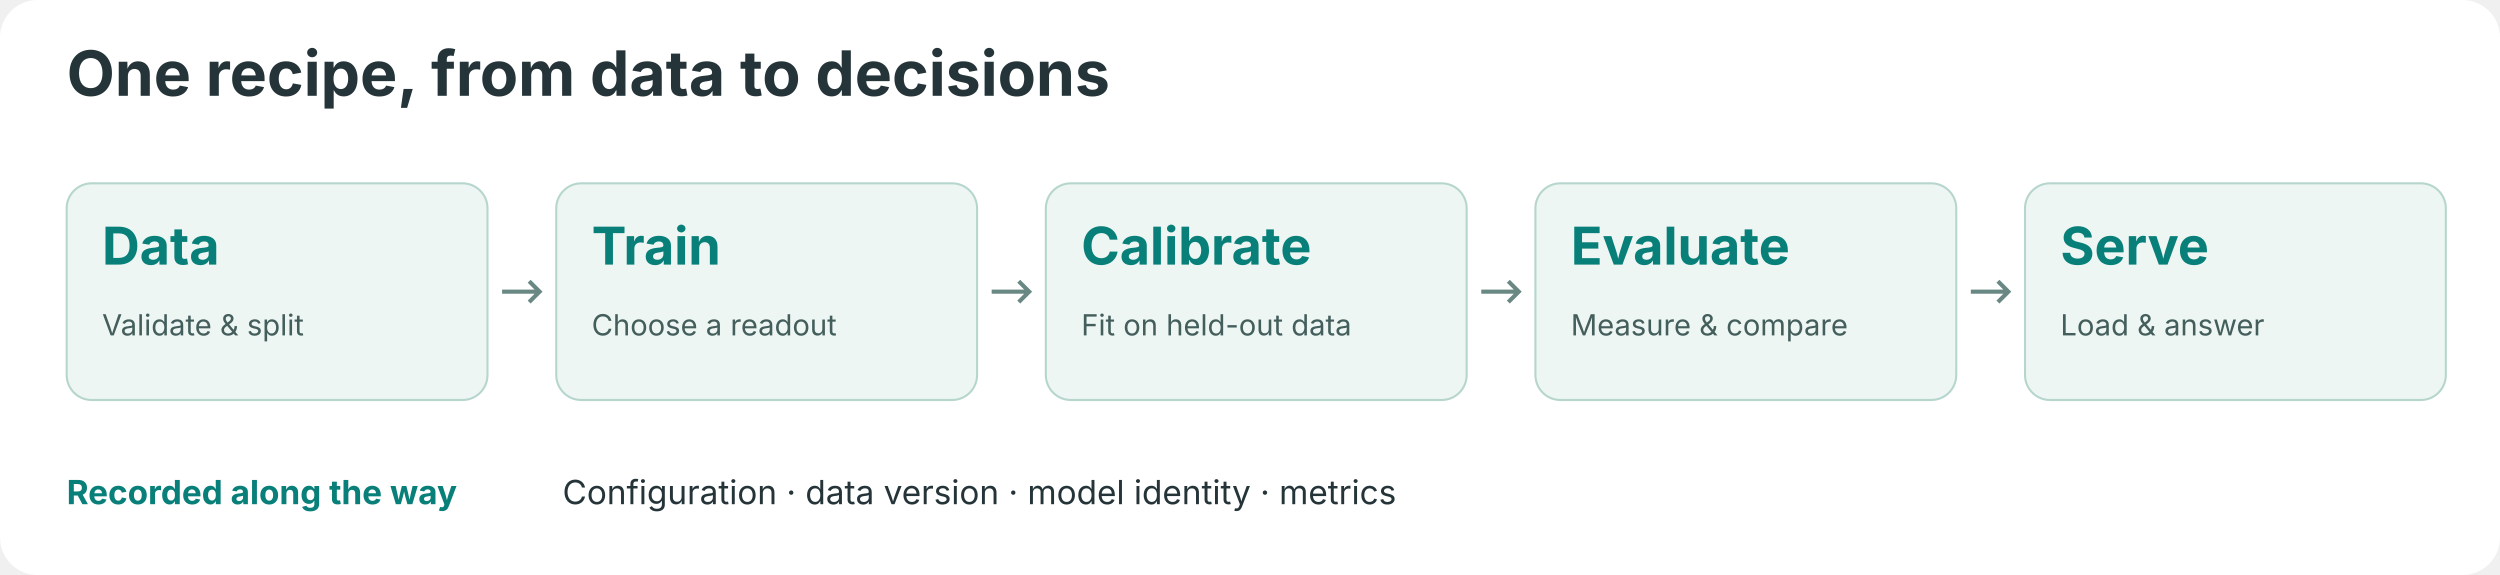
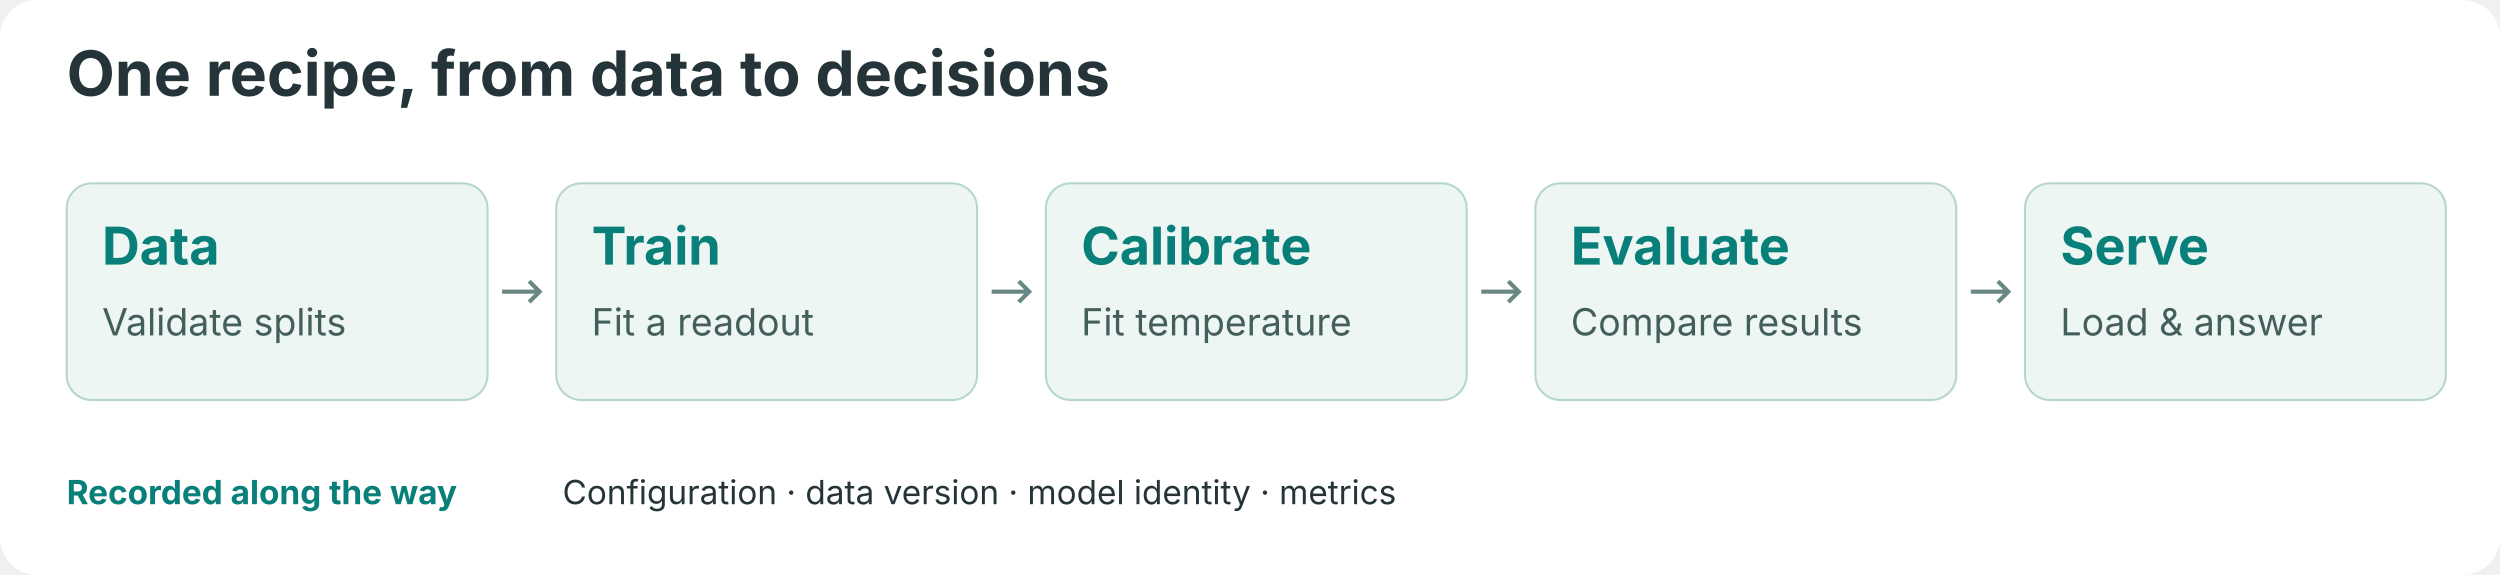
<svg xmlns="http://www.w3.org/2000/svg" width="1200" height="276" viewBox="0 0 1200 276" role="img" aria-labelledby="title">
  <style>text {font-family: "Inter", "DejaVu Sans", Arial, sans-serif}</style>
  <rect width="1200" height="276" rx="18" fill="#ffffff" />
  <text x="32" y="46" font-size="30" fill="#243438" font-weight="650">One recipe, from data to decisions</text>
  <rect x="32" y="88" width="202" height="104" rx="12" fill="#edf6f3" stroke="#b6d6cd" />
  <text x="49" y="127" font-size="25" fill="#087f78" font-weight="650">Data</text>
-   <text x="49" y="161" font-size="14" fill="#435e5b" font-weight="400">Validate &amp; split</text>
+   <text x="49" y="161" font-size="18" fill="#435e5b" font-weight="400">Validate splits</text>
  <path d="M241 140 H259 m-5 -5 l5 5 -5 5" fill="none" stroke="#698883" stroke-width="2" />
  <rect x="267" y="88" width="202" height="104" rx="12" fill="#edf6f3" stroke="#b6d6cd" />
  <text x="284" y="127" font-size="25" fill="#087f78" font-weight="650">Train</text>
-   <text x="284" y="161" font-size="14" fill="#435e5b" font-weight="400">Choose a readout</text>
+   <text x="284" y="161" font-size="18" fill="#435e5b" font-weight="400">Fit a readout</text>
  <path d="M476 140 H494 m-5 -5 l5 5 -5 5" fill="none" stroke="#698883" stroke-width="2" />
  <rect x="502" y="88" width="202" height="104" rx="12" fill="#edf6f3" stroke="#b6d6cd" />
  <text x="519" y="127" font-size="25" fill="#087f78" font-weight="650">Calibrate</text>
-   <text x="519" y="161" font-size="14" fill="#435e5b" font-weight="400">Fit on held-out data</text>
+   <text x="519" y="161" font-size="18" fill="#435e5b" font-weight="400">Fit temperature</text>
  <path d="M711 140 H729 m-5 -5 l5 5 -5 5" fill="none" stroke="#698883" stroke-width="2" />
  <rect x="737" y="88" width="202" height="104" rx="12" fill="#edf6f3" stroke="#b6d6cd" />
  <text x="754" y="127" font-size="25" fill="#087f78" font-weight="650">Evaluate</text>
-   <text x="754" y="161" font-size="14" fill="#435e5b" font-weight="400">Measure &amp; compare</text>
+   <text x="754" y="161" font-size="18" fill="#435e5b" font-weight="400">Compare results</text>
  <path d="M946 140 H964 m-5 -5 l5 5 -5 5" fill="none" stroke="#698883" stroke-width="2" />
  <rect x="972" y="88" width="202" height="104" rx="12" fill="#edf6f3" stroke="#b6d6cd" />
  <text x="989" y="127" font-size="25" fill="#087f78" font-weight="650">Serve</text>
-   <text x="989" y="161" font-size="14" fill="#435e5b" font-weight="400">Load &amp; answer</text>
+   <text x="989" y="161" font-size="18" fill="#435e5b" font-weight="400">Load &amp; answer</text>
  <text x="32" y="242" font-size="16" fill="#087f78" font-weight="650">Recorded along the way</text>
  <text x="270" y="242" font-size="16" fill="#243438" font-weight="400">Configuration · data version · model identity · metrics</text>
</svg>
